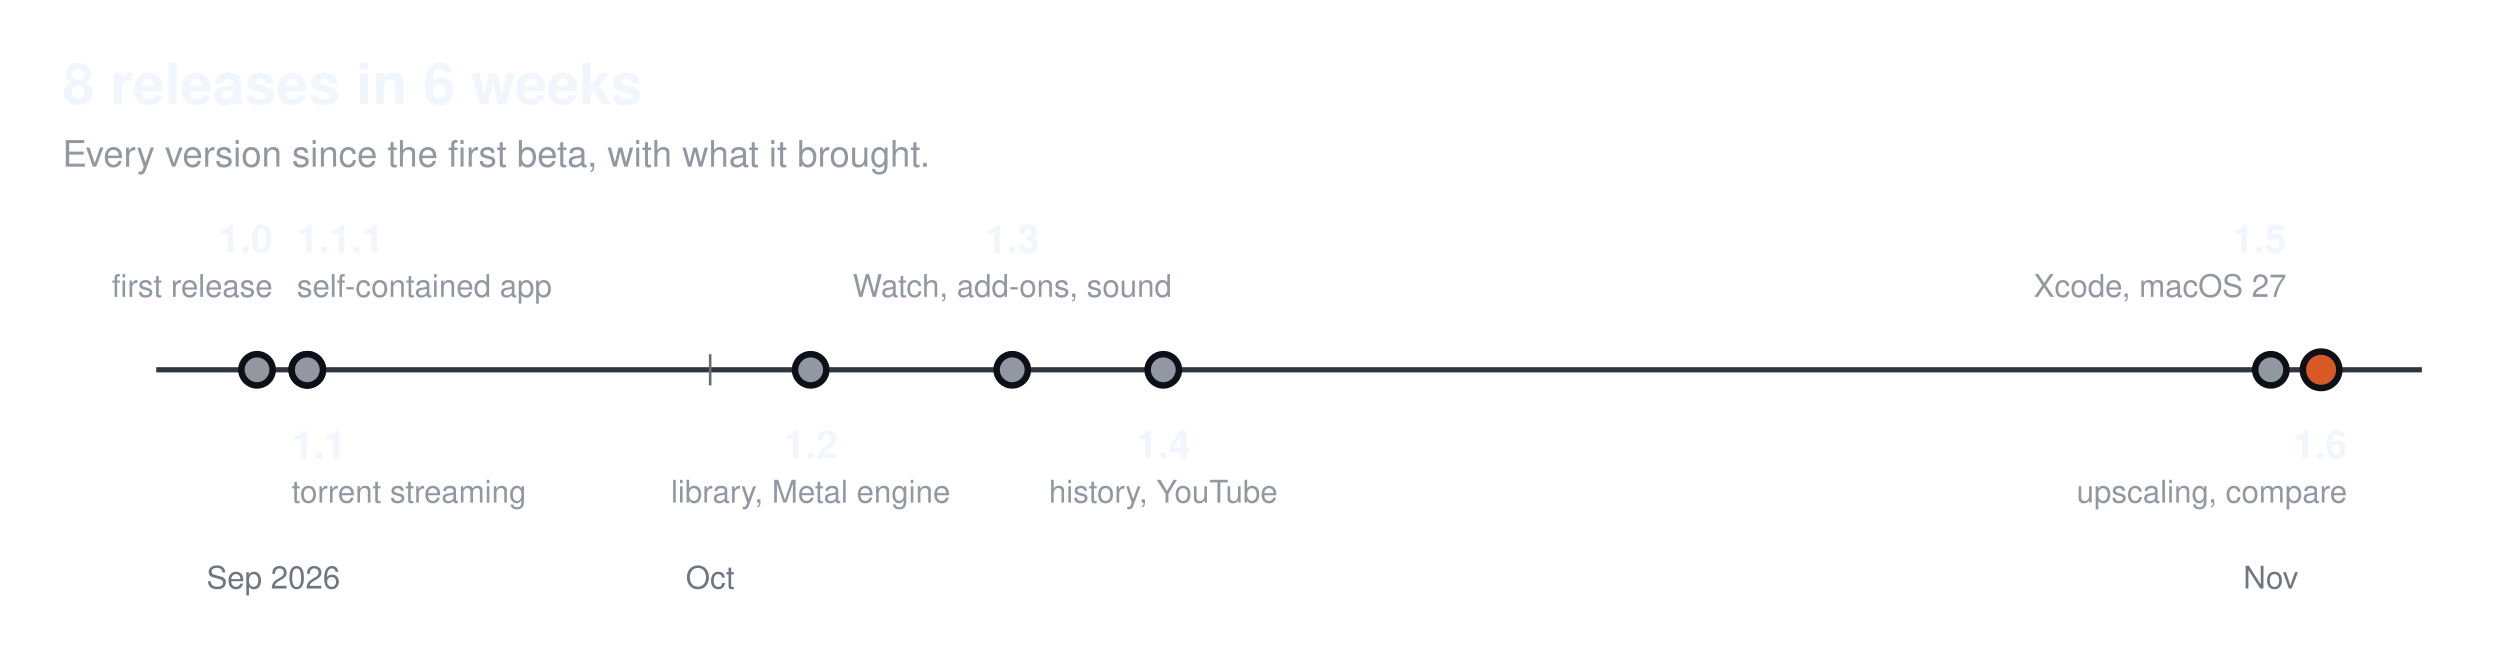
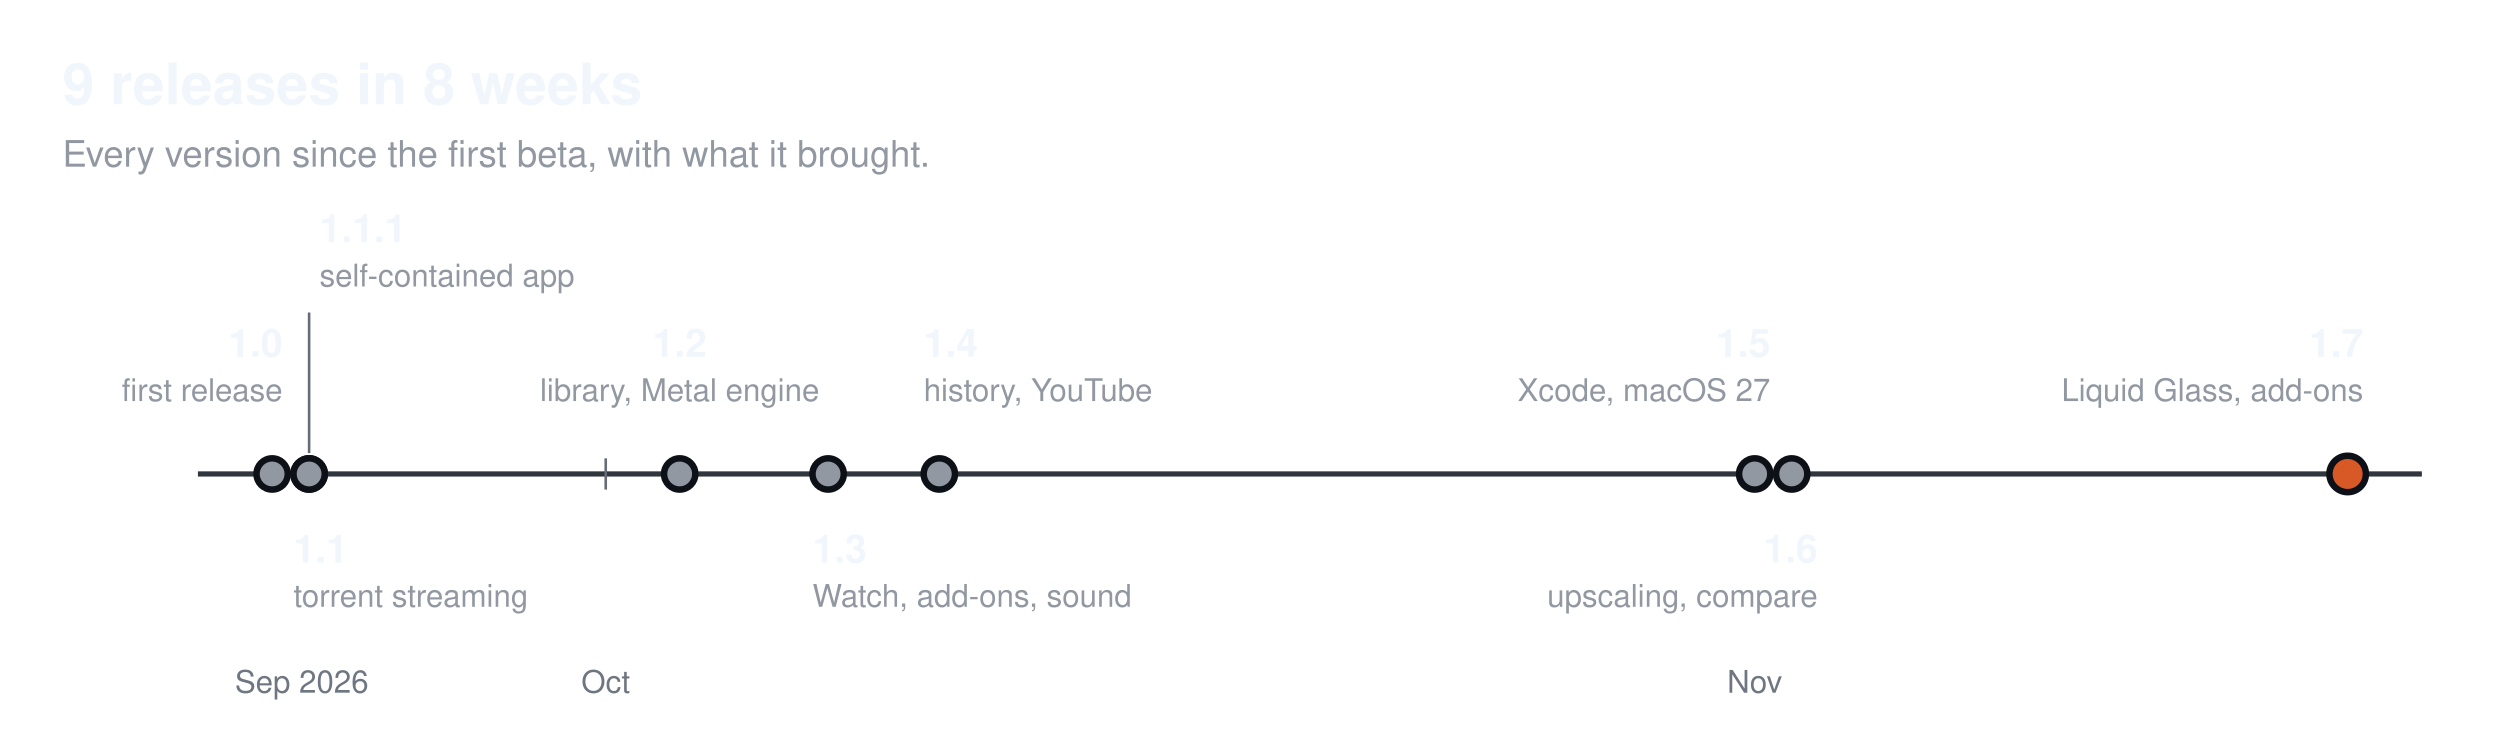
- <svg xmlns="http://www.w3.org/2000/svg" viewBox="0 0 960 250" width="960" height="250" role="img" aria-label="Timeline: MacLC 1.0 on 22 September 2026 to 1.6 on 2 November 2026, eight releases." font-family="-apple-system, BlinkMacSystemFont, 'SF Pro Text', 'Segoe UI', Helvetica, Arial, sans-serif">
-   <text x="24.0" y="40.0" font-size="22" fill="#f0f6fc" text-anchor="start" font-weight="600">8 releases in 6 weeks</text>
+ <svg xmlns="http://www.w3.org/2000/svg" viewBox="0 0 960 290" width="960" height="290" role="img" aria-label="Timeline: MacLC 1.0 on 22 September 2026 to 1.7 on 17 November 2026, nine releases." font-family="-apple-system, BlinkMacSystemFont, 'SF Pro Text', 'Segoe UI', Helvetica, Arial, sans-serif">
+   <text x="24.0" y="40.0" font-size="22" fill="#f0f6fc" text-anchor="start" font-weight="600">9 releases in 8 weeks</text>
  <text x="24.0" y="64.0" font-size="14" fill="#9198a1" text-anchor="start" font-weight="400">Every version since the first beta, with what it brought.</text>
-   <line x1="60" y1="142" x2="930" y2="142" stroke="#30363d" stroke-width="2" />
-   <line x1="272.7" y1="136" x2="272.7" y2="148" stroke="#656c76" stroke-width="1" />
-   <line x1="872.0" y1="136" x2="872.0" y2="148" stroke="#656c76" stroke-width="1" />
-   <text x="79.3" y="226.0" font-size="12" fill="#6e7681" text-anchor="start" font-weight="400">Sep 2026</text>
-   <text x="272.7" y="226.0" font-size="12" fill="#6e7681" text-anchor="middle" font-weight="400">Oct</text>
-   <text x="872.0" y="226.0" font-size="12" fill="#6e7681" text-anchor="middle" font-weight="400">Nov</text>
-   <circle cx="98.7" cy="142" r="6" fill="#9198a1" stroke="#0d1117" stroke-width="2.5" />
-   <text x="104.7" y="97.0" font-size="15" fill="#f0f6fc" text-anchor="end" font-weight="600">1.0</text>
-   <text x="104.7" y="114.0" font-size="12" fill="#9198a1" text-anchor="end" font-weight="400">first release</text>
-   <circle cx="118.0" cy="142" r="6" fill="#9198a1" stroke="#0d1117" stroke-width="2.5" />
-   <text x="112.0" y="176.0" font-size="15" fill="#f0f6fc" text-anchor="start" font-weight="600">1.1</text>
-   <text x="112.0" y="193.0" font-size="12" fill="#9198a1" text-anchor="start" font-weight="400">torrent streaming</text>
-   <circle cx="118.0" cy="142" r="6" fill="#9198a1" stroke="#0d1117" stroke-width="2.5" />
-   <text x="114.0" y="97.0" font-size="15" fill="#f0f6fc" text-anchor="start" font-weight="600">1.1.1</text>
-   <text x="114.0" y="114.0" font-size="12" fill="#9198a1" text-anchor="start" font-weight="400">self-contained app</text>
-   <circle cx="311.3" cy="142" r="6" fill="#9198a1" stroke="#0d1117" stroke-width="2.5" />
-   <text x="311.3" y="176.0" font-size="15" fill="#f0f6fc" text-anchor="middle" font-weight="600">1.2</text>
-   <text x="311.3" y="193.0" font-size="12" fill="#9198a1" text-anchor="middle" font-weight="400">library, Metal engine</text>
-   <circle cx="388.7" cy="142" r="6" fill="#9198a1" stroke="#0d1117" stroke-width="2.5" />
-   <text x="388.7" y="97.0" font-size="15" fill="#f0f6fc" text-anchor="middle" font-weight="600">1.3</text>
-   <text x="388.7" y="114.0" font-size="12" fill="#9198a1" text-anchor="middle" font-weight="400">Watch, add-ons, sound</text>
-   <circle cx="446.7" cy="142" r="6" fill="#9198a1" stroke="#0d1117" stroke-width="2.5" />
-   <text x="446.7" y="176.0" font-size="15" fill="#f0f6fc" text-anchor="middle" font-weight="600">1.4</text>
-   <text x="446.7" y="193.0" font-size="12" fill="#9198a1" text-anchor="middle" font-weight="400">history, YouTube</text>
-   <circle cx="872.0" cy="142" r="6" fill="#9198a1" stroke="#0d1117" stroke-width="2.5" />
-   <text x="878.0" y="97.0" font-size="15" fill="#f0f6fc" text-anchor="end" font-weight="600">1.5</text>
-   <text x="878.0" y="114.0" font-size="12" fill="#9198a1" text-anchor="end" font-weight="400">Xcode, macOS 27</text>
-   <circle cx="891.3" cy="142" r="7" fill="#d95926" stroke="#0d1117" stroke-width="2.5" />
-   <text x="901.3" y="176.0" font-size="15" fill="#f0f6fc" text-anchor="end" font-weight="600">1.6</text>
-   <text x="901.3" y="193.0" font-size="12" fill="#9198a1" text-anchor="end" font-weight="400">upscaling, compare</text>
+   <line x1="76" y1="182" x2="930" y2="182" stroke="#30363d" stroke-width="2" />
+   <line x1="232.6" y1="176" x2="232.6" y2="188" stroke="#656c76" stroke-width="1" />
+   <line x1="673.8" y1="176" x2="673.8" y2="188" stroke="#656c76" stroke-width="1" />
+   <text x="90.2" y="266.0" font-size="12" fill="#6e7681" text-anchor="start" font-weight="400">Sep 2026</text>
+   <text x="232.6" y="266.0" font-size="12" fill="#6e7681" text-anchor="middle" font-weight="400">Oct</text>
+   <text x="673.8" y="266.0" font-size="12" fill="#6e7681" text-anchor="middle" font-weight="400">Nov</text>
+   <circle cx="104.5" cy="182" r="6" fill="#9198a1" stroke="#0d1117" stroke-width="2.5" />
+   <text x="108.5" y="137.0" font-size="15" fill="#f0f6fc" text-anchor="end" font-weight="600">1.0</text>
+   <text x="108.5" y="154.0" font-size="12" fill="#9198a1" text-anchor="end" font-weight="400">first release</text>
+   <circle cx="118.7" cy="182" r="6" fill="#9198a1" stroke="#0d1117" stroke-width="2.5" />
+   <text x="112.7" y="216.0" font-size="15" fill="#f0f6fc" text-anchor="start" font-weight="600">1.1</text>
+   <text x="112.7" y="233.0" font-size="12" fill="#9198a1" text-anchor="start" font-weight="400">torrent streaming</text>
+   <line x1="118.7" y1="174" x2="118.7" y2="120.0" stroke="#656c76" stroke-width="1" />
+   <circle cx="118.7" cy="182" r="6" fill="#9198a1" stroke="#0d1117" stroke-width="2.5" />
+   <text x="122.7" y="93.0" font-size="15" fill="#f0f6fc" text-anchor="start" font-weight="600">1.1.1</text>
+   <text x="122.7" y="110.0" font-size="12" fill="#9198a1" text-anchor="start" font-weight="400">self-contained app</text>
+   <circle cx="261.0" cy="182" r="6" fill="#9198a1" stroke="#0d1117" stroke-width="2.5" />
+   <text x="261.0" y="137.0" font-size="15" fill="#f0f6fc" text-anchor="middle" font-weight="600">1.2</text>
+   <text x="261.0" y="154.0" font-size="12" fill="#9198a1" text-anchor="middle" font-weight="400">library, Metal engine</text>
+   <circle cx="318.0" cy="182" r="6" fill="#9198a1" stroke="#0d1117" stroke-width="2.5" />
+   <text x="312.0" y="216.0" font-size="15" fill="#f0f6fc" text-anchor="start" font-weight="600">1.3</text>
+   <text x="312.0" y="233.0" font-size="12" fill="#9198a1" text-anchor="start" font-weight="400">Watch, add-ons, sound</text>
+   <circle cx="360.7" cy="182" r="6" fill="#9198a1" stroke="#0d1117" stroke-width="2.5" />
+   <text x="354.7" y="137.0" font-size="15" fill="#f0f6fc" text-anchor="start" font-weight="600">1.4</text>
+   <text x="354.7" y="154.0" font-size="12" fill="#9198a1" text-anchor="start" font-weight="400">history, YouTube</text>
+   <circle cx="673.8" cy="182" r="6" fill="#9198a1" stroke="#0d1117" stroke-width="2.5" />
+   <text x="679.8" y="137.0" font-size="15" fill="#f0f6fc" text-anchor="end" font-weight="600">1.5</text>
+   <text x="679.8" y="154.0" font-size="12" fill="#9198a1" text-anchor="end" font-weight="400">Xcode, macOS 27</text>
+   <circle cx="688.0" cy="182" r="6" fill="#9198a1" stroke="#0d1117" stroke-width="2.5" />
+   <text x="698.0" y="216.0" font-size="15" fill="#f0f6fc" text-anchor="end" font-weight="600">1.6</text>
+   <text x="698.0" y="233.0" font-size="12" fill="#9198a1" text-anchor="end" font-weight="400">upscaling, compare</text>
+   <circle cx="901.5" cy="182" r="7" fill="#d95926" stroke="#0d1117" stroke-width="2.5" />
+   <text x="907.5" y="137.0" font-size="15" fill="#f0f6fc" text-anchor="end" font-weight="600">1.7</text>
+   <text x="907.5" y="154.0" font-size="12" fill="#9198a1" text-anchor="end" font-weight="400">Liquid Glass, add-ons</text>
</svg>
